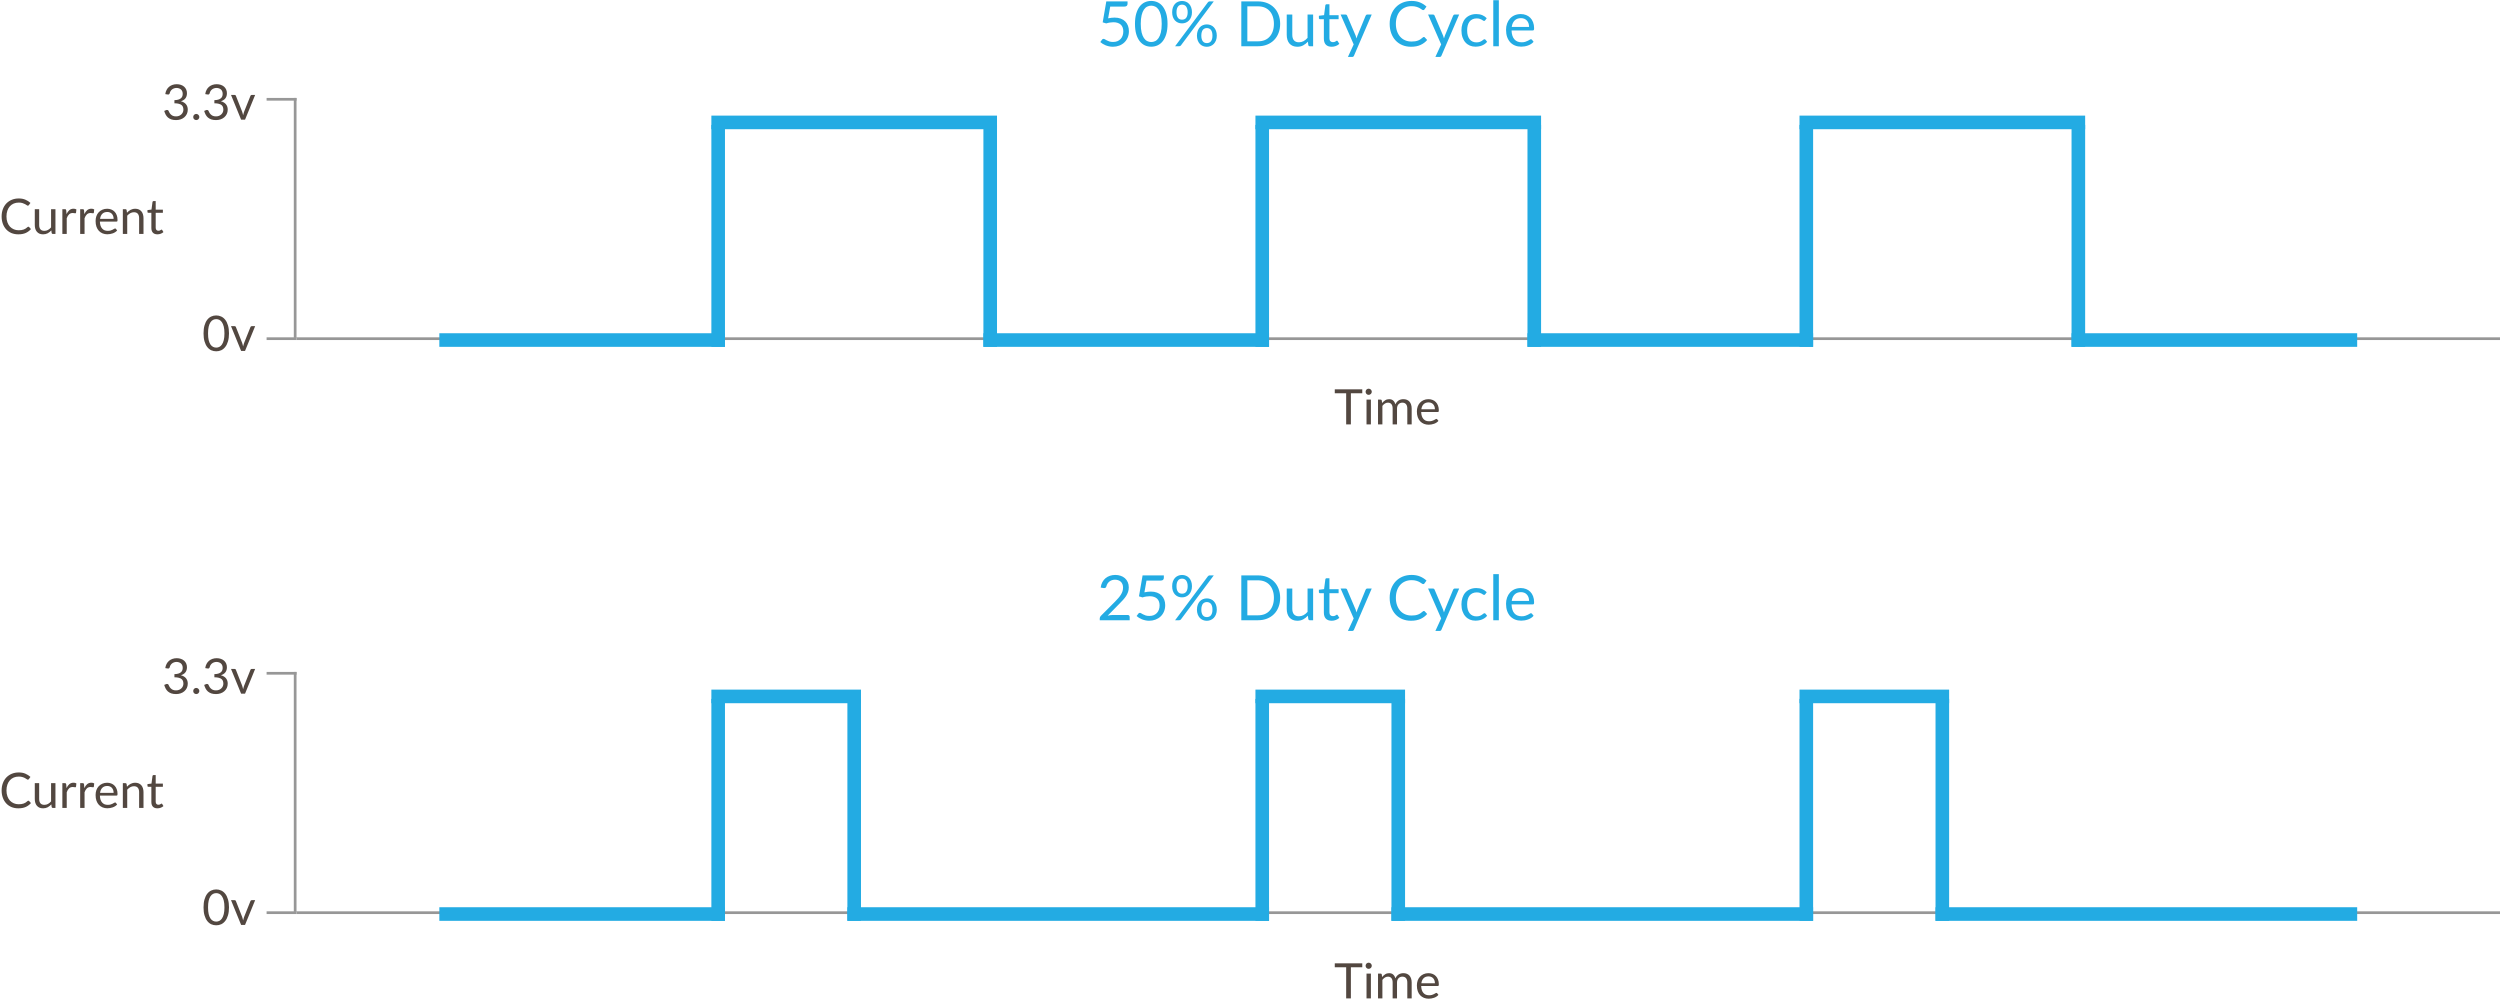
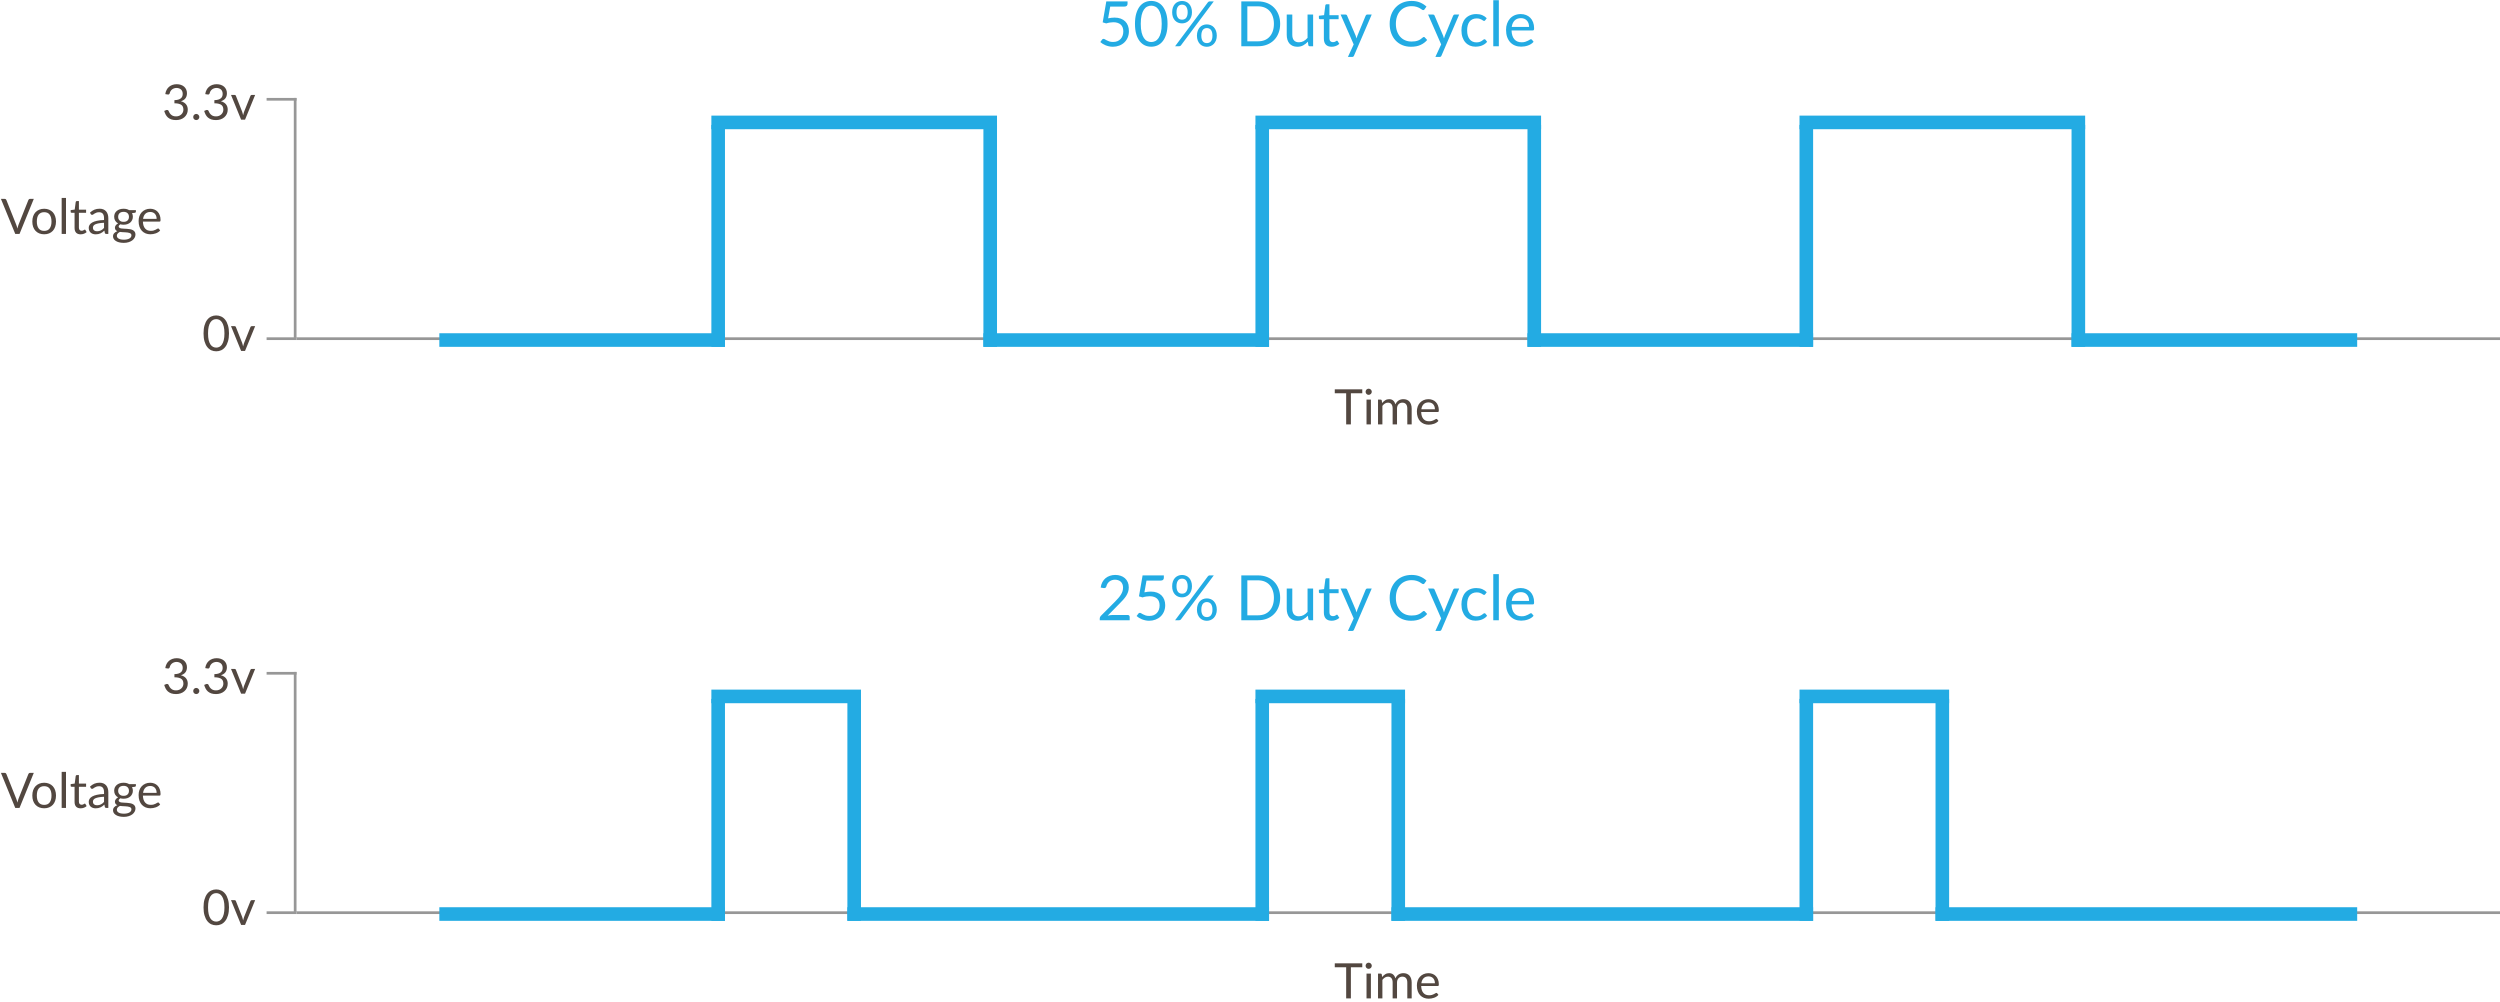
<svg xmlns="http://www.w3.org/2000/svg" width="919px" height="368px" viewBox="0 0 919 368" version="1.1">
  <defs />
  <g id="Page-1" stroke="none" stroke-width="1" fill="none" fill-rule="evenodd">
    <g id="Artboard" transform="translate(-24, -38)">
      <g id="PWM_50p_v_25p_DutyCycle" transform="translate(23, 32)">
        <g id="PWM_25p_DutyCycle" transform="translate(0, 211)">
          <g id="Axis" transform="translate(0, 32)">
            <path d="M109.5,10.5 L109.5,97.707" id="Line" stroke="#979797" stroke-linecap="square" />
            <path d="M110.5,98.5 L919.502,98.5" id="Line" stroke="#979797" stroke-linecap="square" />
            <path d="M109.5,10.5 L99.5,10.5" id="Line" stroke="#979797" stroke-linecap="square" />
            <path d="M109.5,98.5 L99.5,98.5" id="Line-Copy-8" stroke="#979797" stroke-linecap="square" />
            <text id="3.3v" font-family="Lato-Regular, Lato" font-size="18" font-weight="normal" fill="#524740">
              <tspan x="60.584" y="18">3.3v</tspan>
            </text>
            <text id="0v" font-family="Lato-Regular, Lato" font-size="18" font-weight="normal" fill="#524740">
              <tspan x="75.272" y="103">0v</tspan>
            </text>
            <text id="Time" font-family="Lato-Regular, Lato" font-size="18" font-weight="normal" fill="#524740">
              <tspan x="491.398" y="130">Time</tspan>
            </text>
-             <text id="Current" font-family="Lato-Regular, Lato" font-size="18" font-weight="normal" fill="#524740">
-               <tspan x="0.738" y="60">Current</tspan>
+             <text id="Voltage" font-family="Lato-Regular, Lato" font-size="18" font-weight="normal" fill="#524740">
+               <tspan x="1.296" y="60">Voltage</tspan>
            </text>
          </g>
          <g id="Signal" transform="translate(165, 50)" stroke="#23ABE3" stroke-width="5" stroke-linecap="square">
            <path d="M0,81 L100,81" id="Line" />
            <path d="M100,4.42 L100,81" id="Line-Copy-7" />
            <path d="M150,4.42 L150,81" id="Line-Copy-9" />
            <path d="M300,4.42 L300,81" id="Line-Copy-10" />
            <path d="M350,4.42 L350,81" id="Line-Copy-11" />
            <path d="M500,4.42 L500,81" id="Line-Copy-12" />
            <path d="M550,4.42 L550,81" id="Line-Copy-13" />
            <path d="M100,1 L150,1" id="Line-Copy" />
            <path d="M150,81 L300,81" id="Line-Copy-2" />
            <path d="M300,1 L350,1" id="Line-Copy-3" />
            <path d="M350,81 L500,81" id="Line-Copy-4" />
            <path d="M500,1 L550,1" id="Line-Copy-5" />
            <path d="M550,81 L700,81" id="Line-Copy-6" />
          </g>
          <text id="25%-Duty-Cycle" font-family="Lato-Regular, Lato" font-size="23" font-weight="normal" fill="#23ABE3">
            <tspan x="404.19" y="23">25% Duty Cycle</tspan>
          </text>
        </g>
        <g id="PWM_50p_DutyCycle">
          <g id="Axis" transform="translate(0, 32)">
            <path d="M109.5,10.5 L109.5,97.707" id="Line" stroke="#979797" stroke-linecap="square" />
            <path d="M110.5,98.5 L919.502,98.5" id="Line" stroke="#979797" stroke-linecap="square" />
            <path d="M109.5,10.5 L99.5,10.5" id="Line" stroke="#979797" stroke-linecap="square" />
            <path d="M109.5,98.5 L99.5,98.5" id="Line-Copy-8" stroke="#979797" stroke-linecap="square" />
            <text id="3.3v" font-family="Lato-Regular, Lato" font-size="18" font-weight="normal" fill="#524740">
              <tspan x="60.584" y="18">3.3v</tspan>
            </text>
            <text id="0v" font-family="Lato-Regular, Lato" font-size="18" font-weight="normal" fill="#524740">
              <tspan x="75.272" y="103">0v</tspan>
            </text>
            <text id="Time" font-family="Lato-Regular, Lato" font-size="18" font-weight="normal" fill="#524740">
              <tspan x="491.398" y="130">Time</tspan>
            </text>
-             <text id="Current" font-family="Lato-Regular, Lato" font-size="18" font-weight="normal" fill="#524740">
-               <tspan x="0.738" y="60">Current</tspan>
+             <text id="Voltage" font-family="Lato-Regular, Lato" font-size="18" font-weight="normal" fill="#524740">
+               <tspan x="1.296" y="60">Voltage</tspan>
            </text>
          </g>
          <g id="Signal" transform="translate(165, 50)" stroke="#23ABE3" stroke-width="5" stroke-linecap="square">
            <path d="M0,81 L100,81" id="Line" />
            <path d="M100,4.42 L100,81" id="Line-Copy-7" />
            <path d="M200,4.42 L200,81" id="Line-Copy-9" />
            <path d="M300,4.42 L300,81" id="Line-Copy-10" />
            <path d="M400,4.42 L400,81" id="Line-Copy-11" />
            <path d="M500,4.42 L500,81" id="Line-Copy-12" />
            <path d="M600,4.42 L600,81" id="Line-Copy-13" />
            <path d="M100,1 L200,1" id="Line-Copy" />
            <path d="M200,81 L300,81" id="Line-Copy-2" />
            <path d="M300,1 L400,1" id="Line-Copy-3" />
            <path d="M400,81 L500,81" id="Line-Copy-4" />
            <path d="M500,1 L600,1" id="Line-Copy-5" />
            <path d="M600,81 L700,81" id="Line-Copy-6" />
          </g>
          <text id="50%-Duty-Cycle" font-family="Lato-Regular, Lato" font-size="23" font-weight="normal" fill="#23ABE3">
            <tspan x="404.19" y="23">50% Duty Cycle</tspan>
          </text>
        </g>
      </g>
    </g>
  </g>
</svg>
